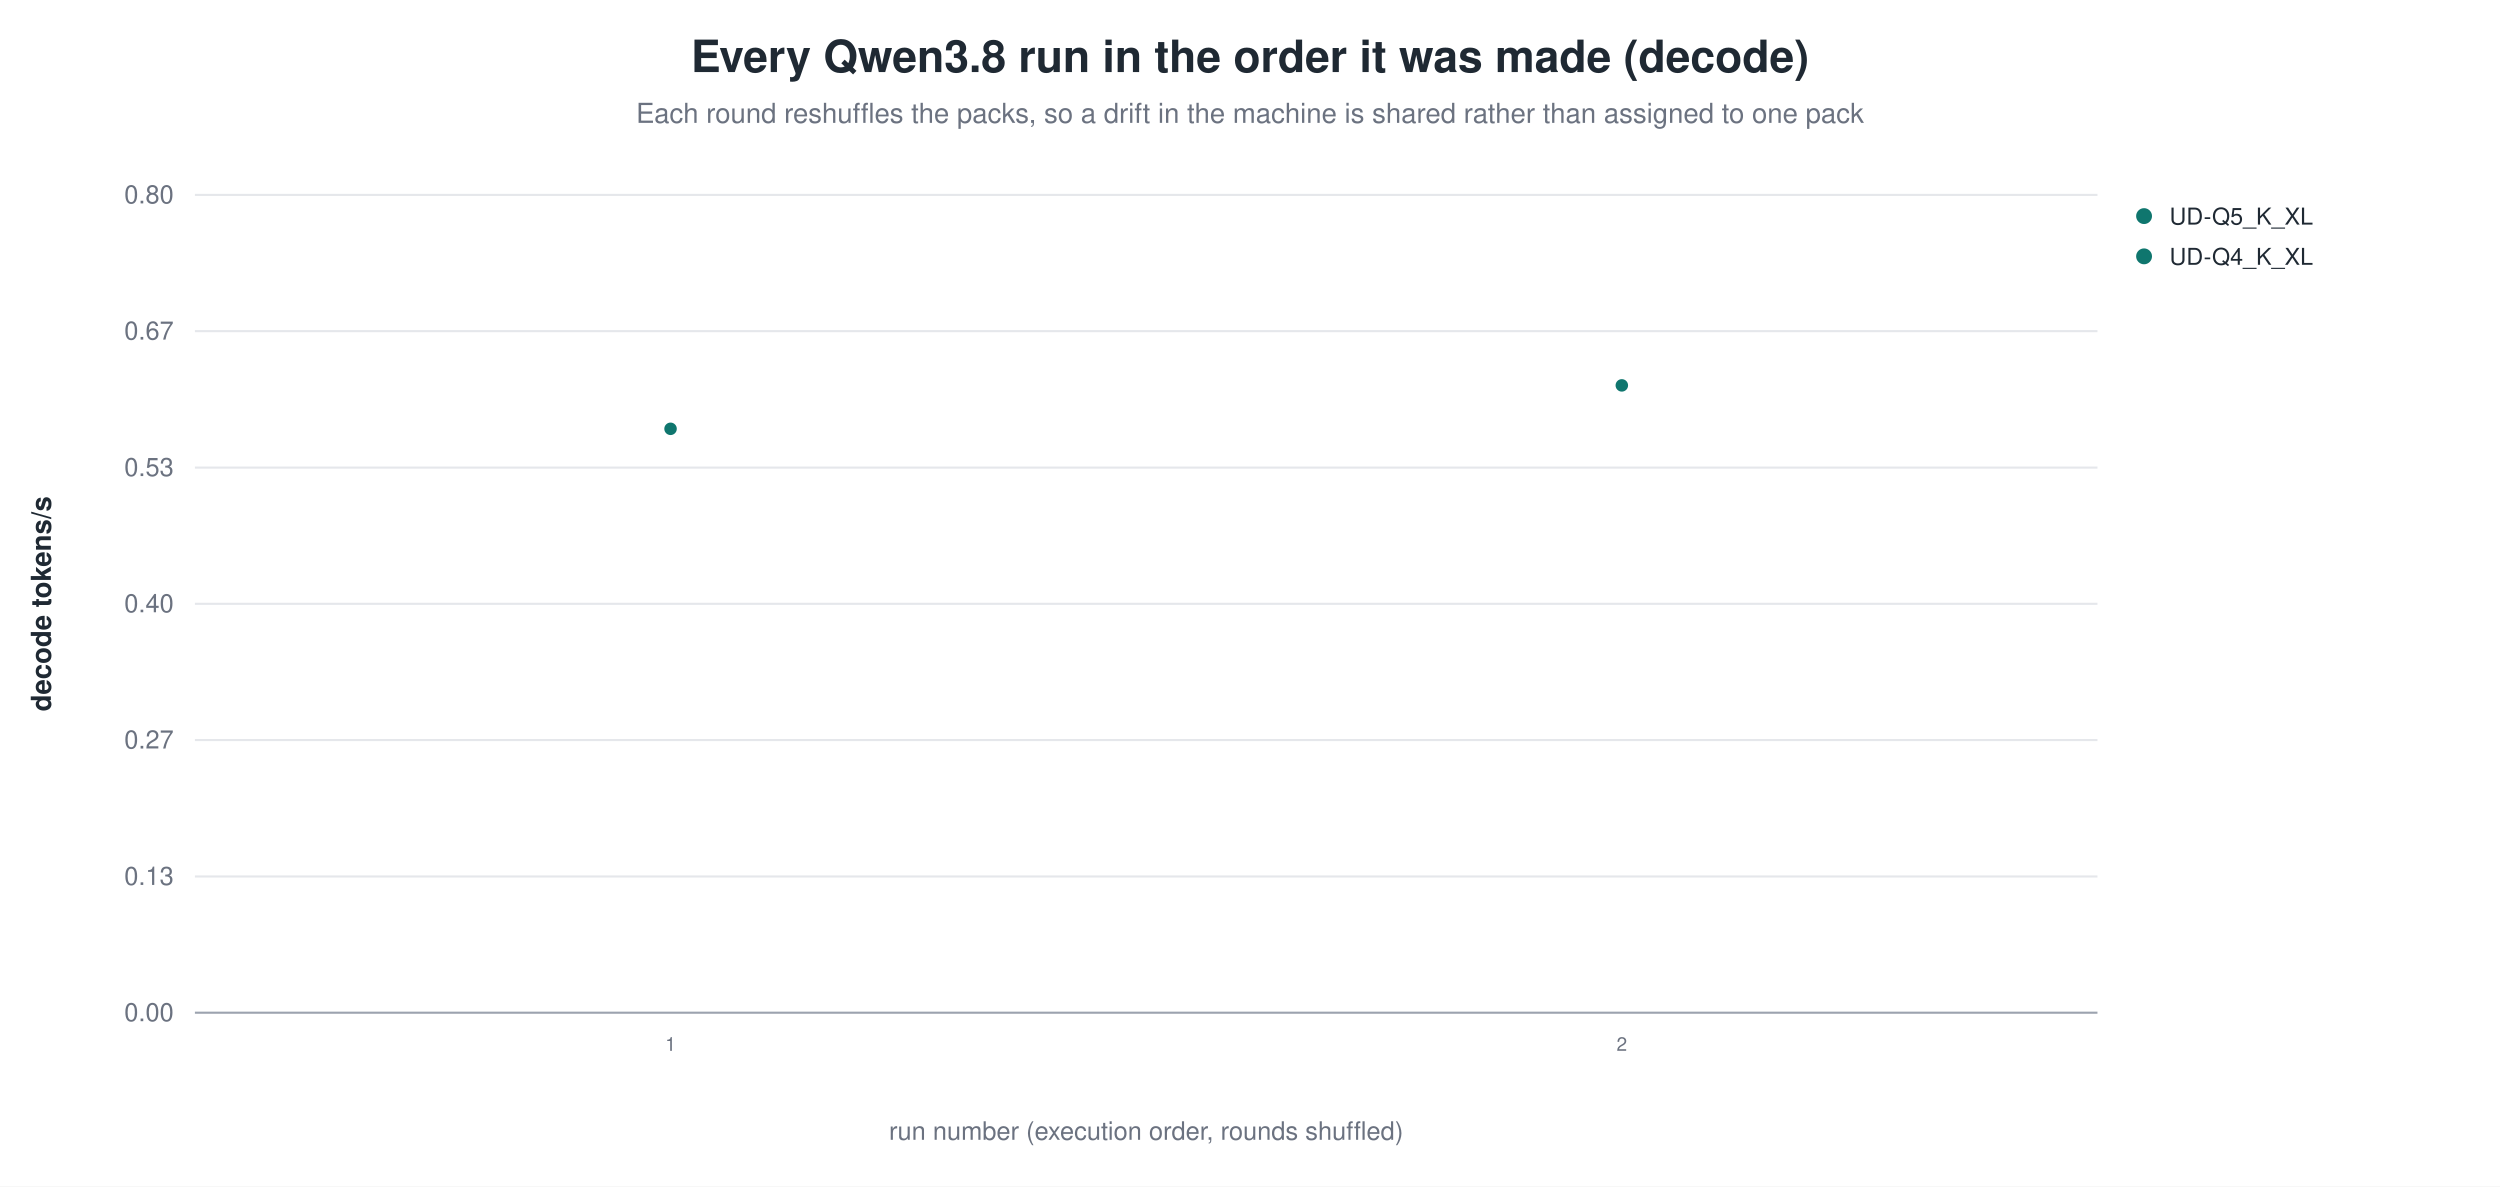
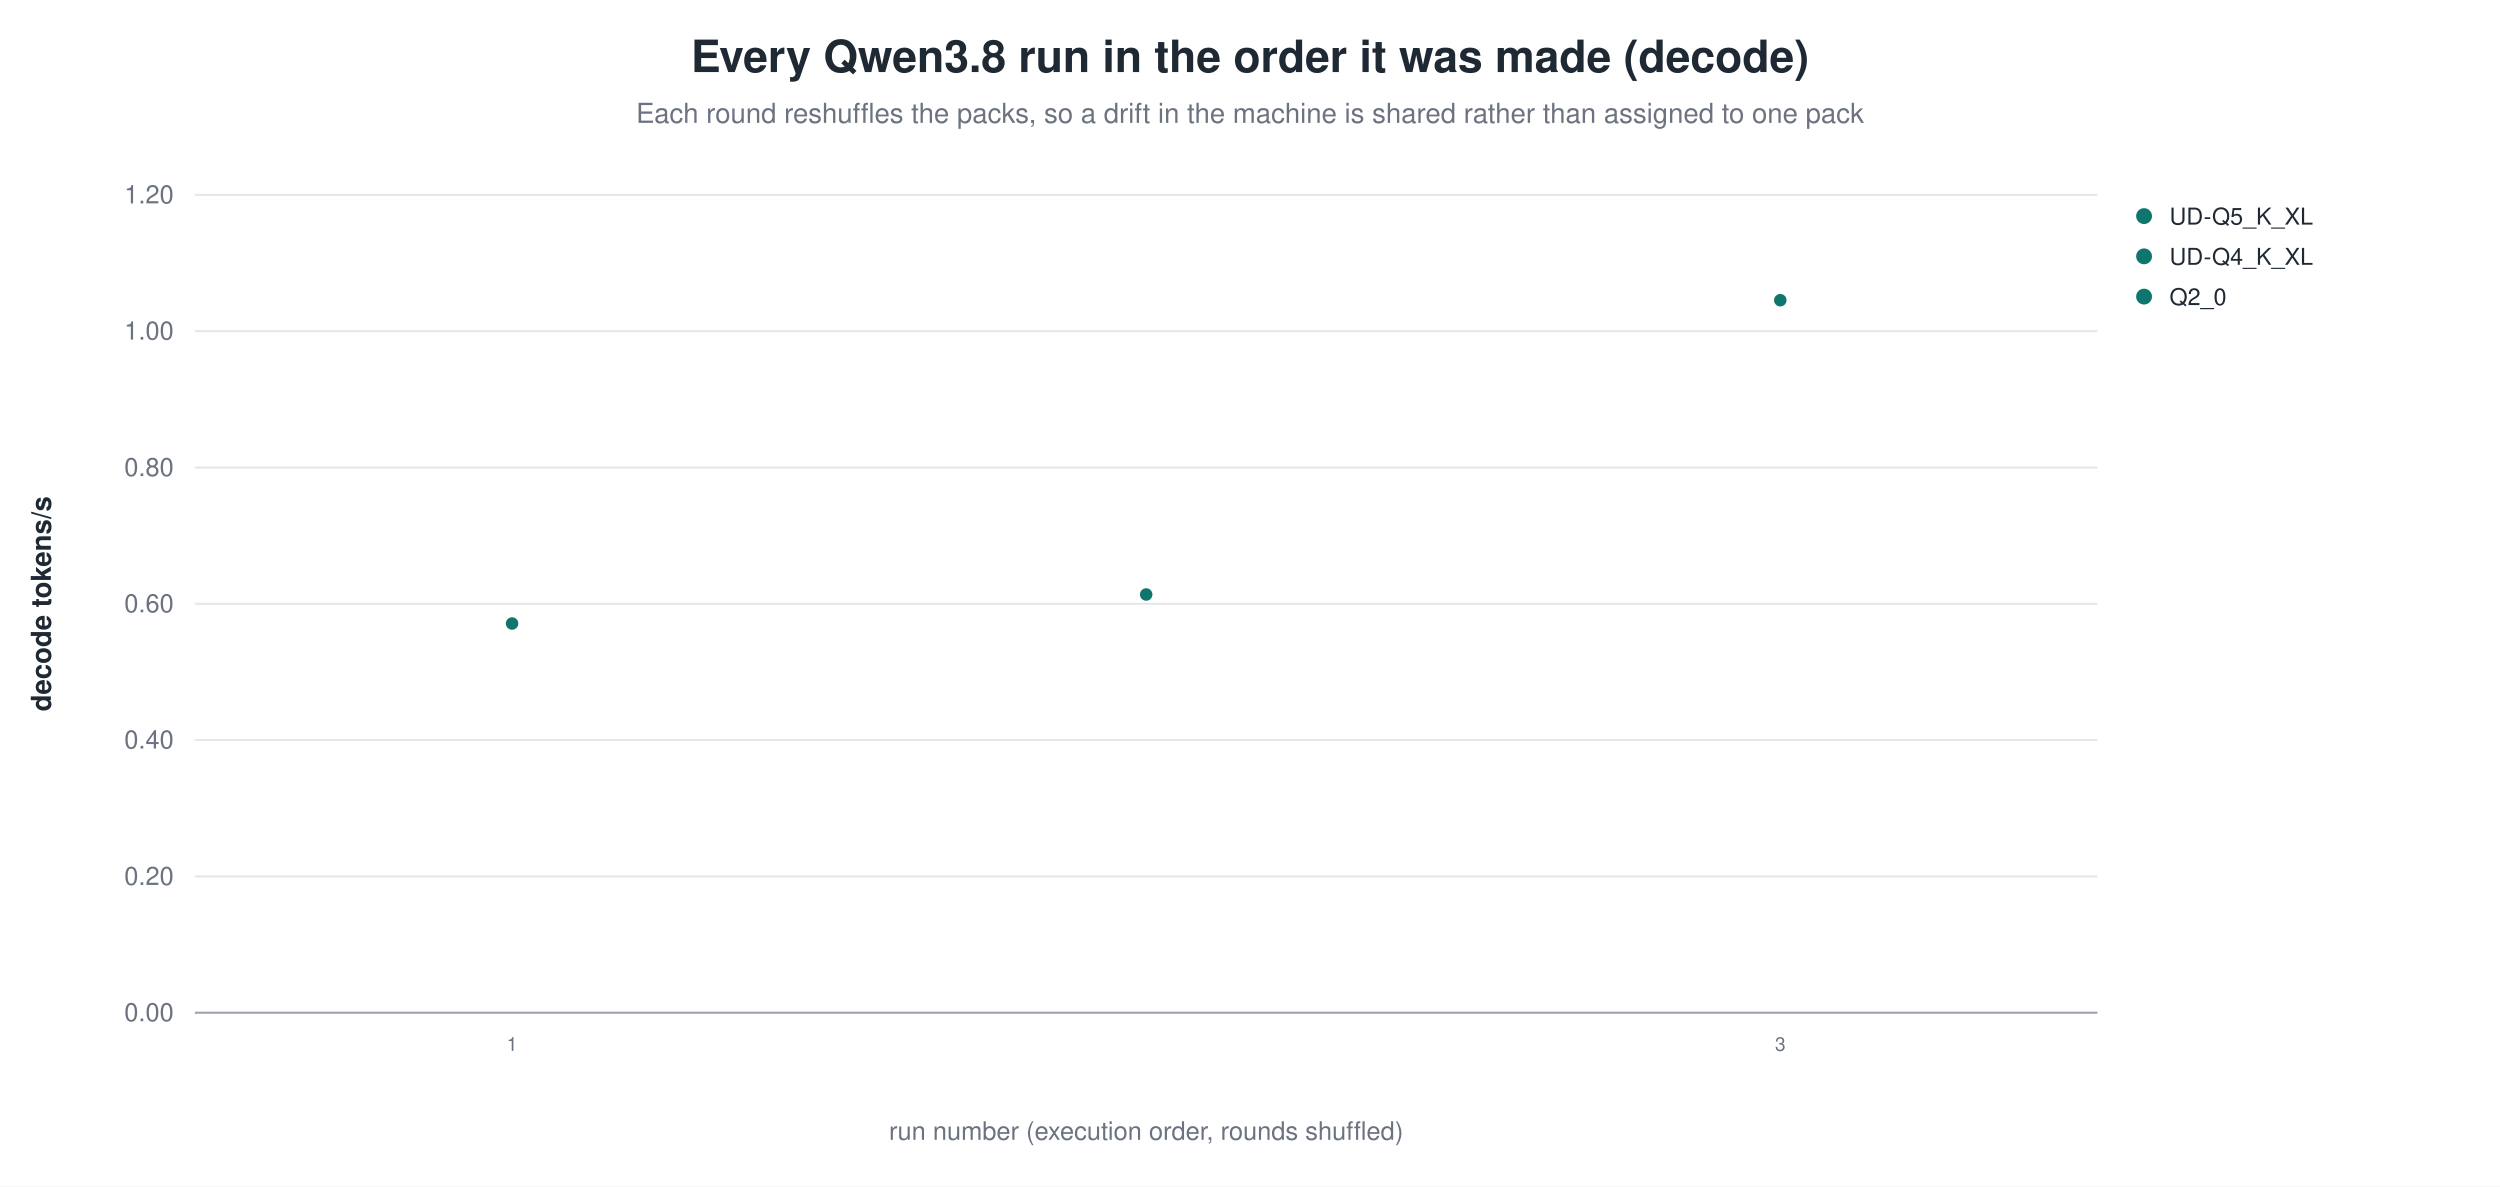
<svg xmlns="http://www.w3.org/2000/svg" width="1180" height="560" viewBox="0 0 1180 560" role="img" aria-label="Every Qwen3.8 run in the order it was made (decode)">
  <rect width="1180" height="560" fill="white" />
  <text x="590.0" y="34" text-anchor="middle" font-family="Helvetica, Arial, sans-serif" font-size="21" font-weight="600" fill="#1f2933">Every Qwen3.8 run in the order it was made (decode)</text>
  <text x="590.0" y="58" text-anchor="middle" font-family="Helvetica, Arial, sans-serif" font-size="13" fill="#6b7280">Each round reshuffles the packs, so a drift in the machine is shared rather than assigned to one pack</text>
  <line x1="92.0" y1="478.0" x2="990.0" y2="478.0" stroke="#9ca3af" stroke-width="1.0" />
  <text x="82.0" y="482.0" text-anchor="end" font-family="Helvetica, Arial, sans-serif" font-size="12" fill="#6b7280" font-weight="400">0.00</text>
  <line x1="92.0" y1="413.7" x2="990.0" y2="413.7" stroke="#e5e7eb" stroke-width="1.0" />
-   <text x="82.0" y="417.7" text-anchor="end" font-family="Helvetica, Arial, sans-serif" font-size="12" fill="#6b7280" font-weight="400">0.13</text>
+   <text x="82.0" y="417.7" text-anchor="end" font-family="Helvetica, Arial, sans-serif" font-size="12" fill="#6b7280" font-weight="400">0.20</text>
  <line x1="92.0" y1="349.3" x2="990.0" y2="349.3" stroke="#e5e7eb" stroke-width="1.0" />
-   <text x="82.0" y="353.3" text-anchor="end" font-family="Helvetica, Arial, sans-serif" font-size="12" fill="#6b7280" font-weight="400">0.27</text>
+   <text x="82.0" y="353.3" text-anchor="end" font-family="Helvetica, Arial, sans-serif" font-size="12" fill="#6b7280" font-weight="400">0.40</text>
  <line x1="92.0" y1="285.0" x2="990.0" y2="285.0" stroke="#e5e7eb" stroke-width="1.0" />
-   <text x="82.0" y="289.0" text-anchor="end" font-family="Helvetica, Arial, sans-serif" font-size="12" fill="#6b7280" font-weight="400">0.40</text>
+   <text x="82.0" y="289.0" text-anchor="end" font-family="Helvetica, Arial, sans-serif" font-size="12" fill="#6b7280" font-weight="400">0.60</text>
  <line x1="92.0" y1="220.7" x2="990.0" y2="220.7" stroke="#e5e7eb" stroke-width="1.0" />
-   <text x="82.0" y="224.7" text-anchor="end" font-family="Helvetica, Arial, sans-serif" font-size="12" fill="#6b7280" font-weight="400">0.53</text>
+   <text x="82.0" y="224.7" text-anchor="end" font-family="Helvetica, Arial, sans-serif" font-size="12" fill="#6b7280" font-weight="400">0.80</text>
  <line x1="92.0" y1="156.3" x2="990.0" y2="156.3" stroke="#e5e7eb" stroke-width="1.0" />
-   <text x="82.0" y="160.3" text-anchor="end" font-family="Helvetica, Arial, sans-serif" font-size="12" fill="#6b7280" font-weight="400">0.67</text>
+   <text x="82.0" y="160.3" text-anchor="end" font-family="Helvetica, Arial, sans-serif" font-size="12" fill="#6b7280" font-weight="400">1.00</text>
  <line x1="92.0" y1="92.0" x2="990.0" y2="92.0" stroke="#e5e7eb" stroke-width="1.0" />
-   <text x="82.0" y="96.0" text-anchor="end" font-family="Helvetica, Arial, sans-serif" font-size="12" fill="#6b7280" font-weight="400">0.80</text>
+   <text x="82.0" y="96.0" text-anchor="end" font-family="Helvetica, Arial, sans-serif" font-size="12" fill="#6b7280" font-weight="400">1.20</text>
  <text x="24.0" y="285.0" text-anchor="middle" font-family="Helvetica, Arial, sans-serif" font-size="13" fill="#1f2933" font-weight="600" transform="rotate(-90.0 24.0 285.0)">decode tokens/s</text>
-   <circle cx="316.5" cy="202.4" r="3.4" fill="#0f766e" stroke="white" stroke-width="0.9" opacity="1.00" />
-   <text x="316.5" y="496.0" text-anchor="middle" font-family="Helvetica, Arial, sans-serif" font-size="9" fill="#6b7280" font-weight="400">1</text>
-   <circle cx="765.5" cy="181.9" r="3.4" fill="#0f766e" stroke="white" stroke-width="0.9" opacity="1.00" />
-   <text x="765.5" y="496.0" text-anchor="middle" font-family="Helvetica, Arial, sans-serif" font-size="9" fill="#6b7280" font-weight="400">2</text>
+   <circle cx="241.7" cy="294.3" r="3.4" fill="#0f766e" stroke="white" stroke-width="0.9" opacity="1.00" />
+   <text x="241.7" y="496.0" text-anchor="middle" font-family="Helvetica, Arial, sans-serif" font-size="9" fill="#6b7280" font-weight="400">1</text>
+   <circle cx="541.0" cy="280.6" r="3.4" fill="#0f766e" stroke="white" stroke-width="0.9" opacity="1.00" />
+   <circle cx="840.3" cy="141.7" r="3.4" fill="#0f766e" stroke="white" stroke-width="0.9" opacity="1.00" />
+   <text x="840.3" y="496.0" text-anchor="middle" font-family="Helvetica, Arial, sans-serif" font-size="9" fill="#6b7280" font-weight="400">3</text>
  <circle cx="1012.0" cy="102.0" r="4.2" fill="#0f766e" stroke="white" stroke-width="0.9" opacity="1.00" />
  <text x="1024.0" y="106.0" text-anchor="start" font-family="Helvetica, Arial, sans-serif" font-size="11" fill="#1f2933" font-weight="400">UD-Q5_K_XL</text>
  <circle cx="1012.0" cy="121.0" r="4.2" fill="#0f766e" stroke="white" stroke-width="0.9" opacity="1.00" />
  <text x="1024.0" y="125.0" text-anchor="start" font-family="Helvetica, Arial, sans-serif" font-size="11" fill="#1f2933" font-weight="400">UD-Q4_K_XL</text>
+   <circle cx="1012.0" cy="140.0" r="4.2" fill="#0f766e" stroke="white" stroke-width="0.9" opacity="1.00" />
+   <text x="1024.0" y="144.0" text-anchor="start" font-family="Helvetica, Arial, sans-serif" font-size="11" fill="#1f2933" font-weight="400">Q2_0</text>
  <text x="541.0" y="538.0" text-anchor="middle" font-family="Helvetica, Arial, sans-serif" font-size="12" fill="#6b7280" font-weight="400">run number (execution order, rounds shuffled)</text>
</svg>
